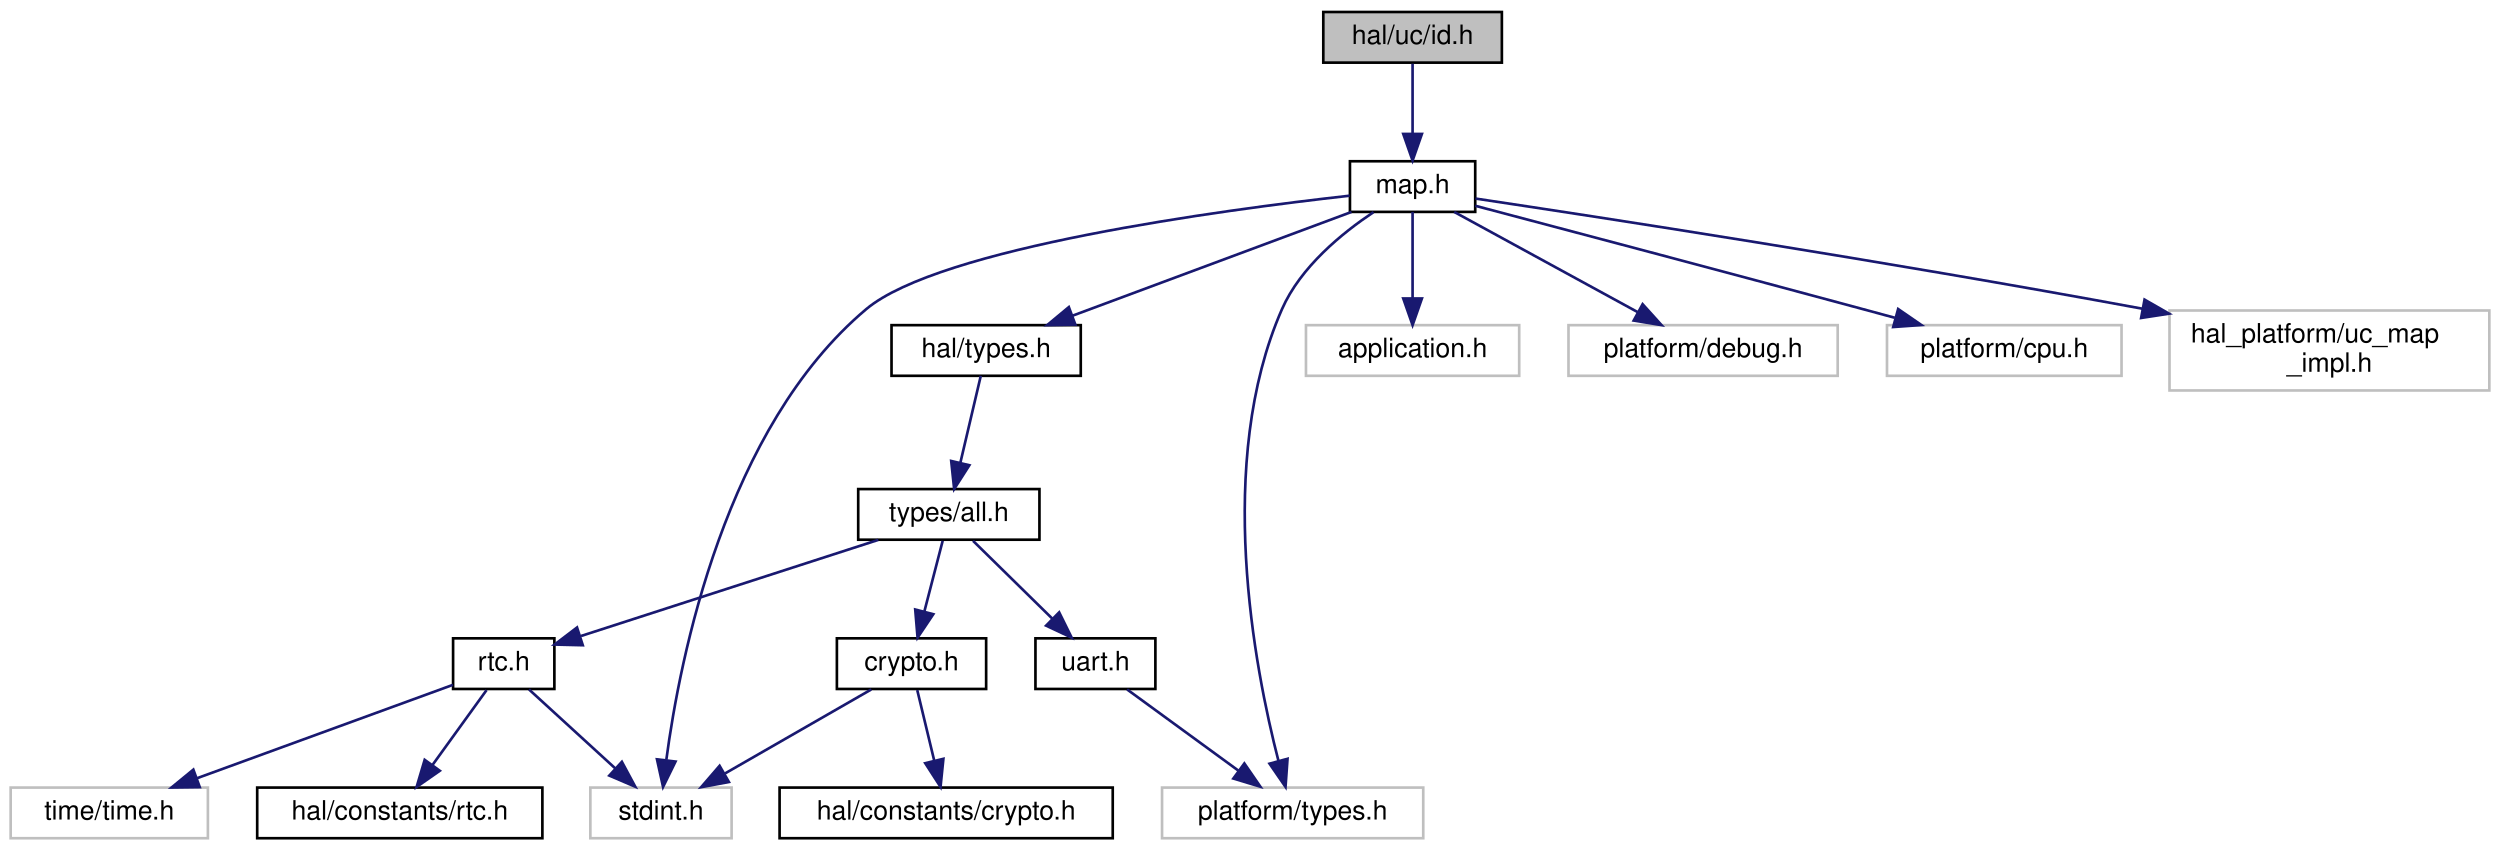
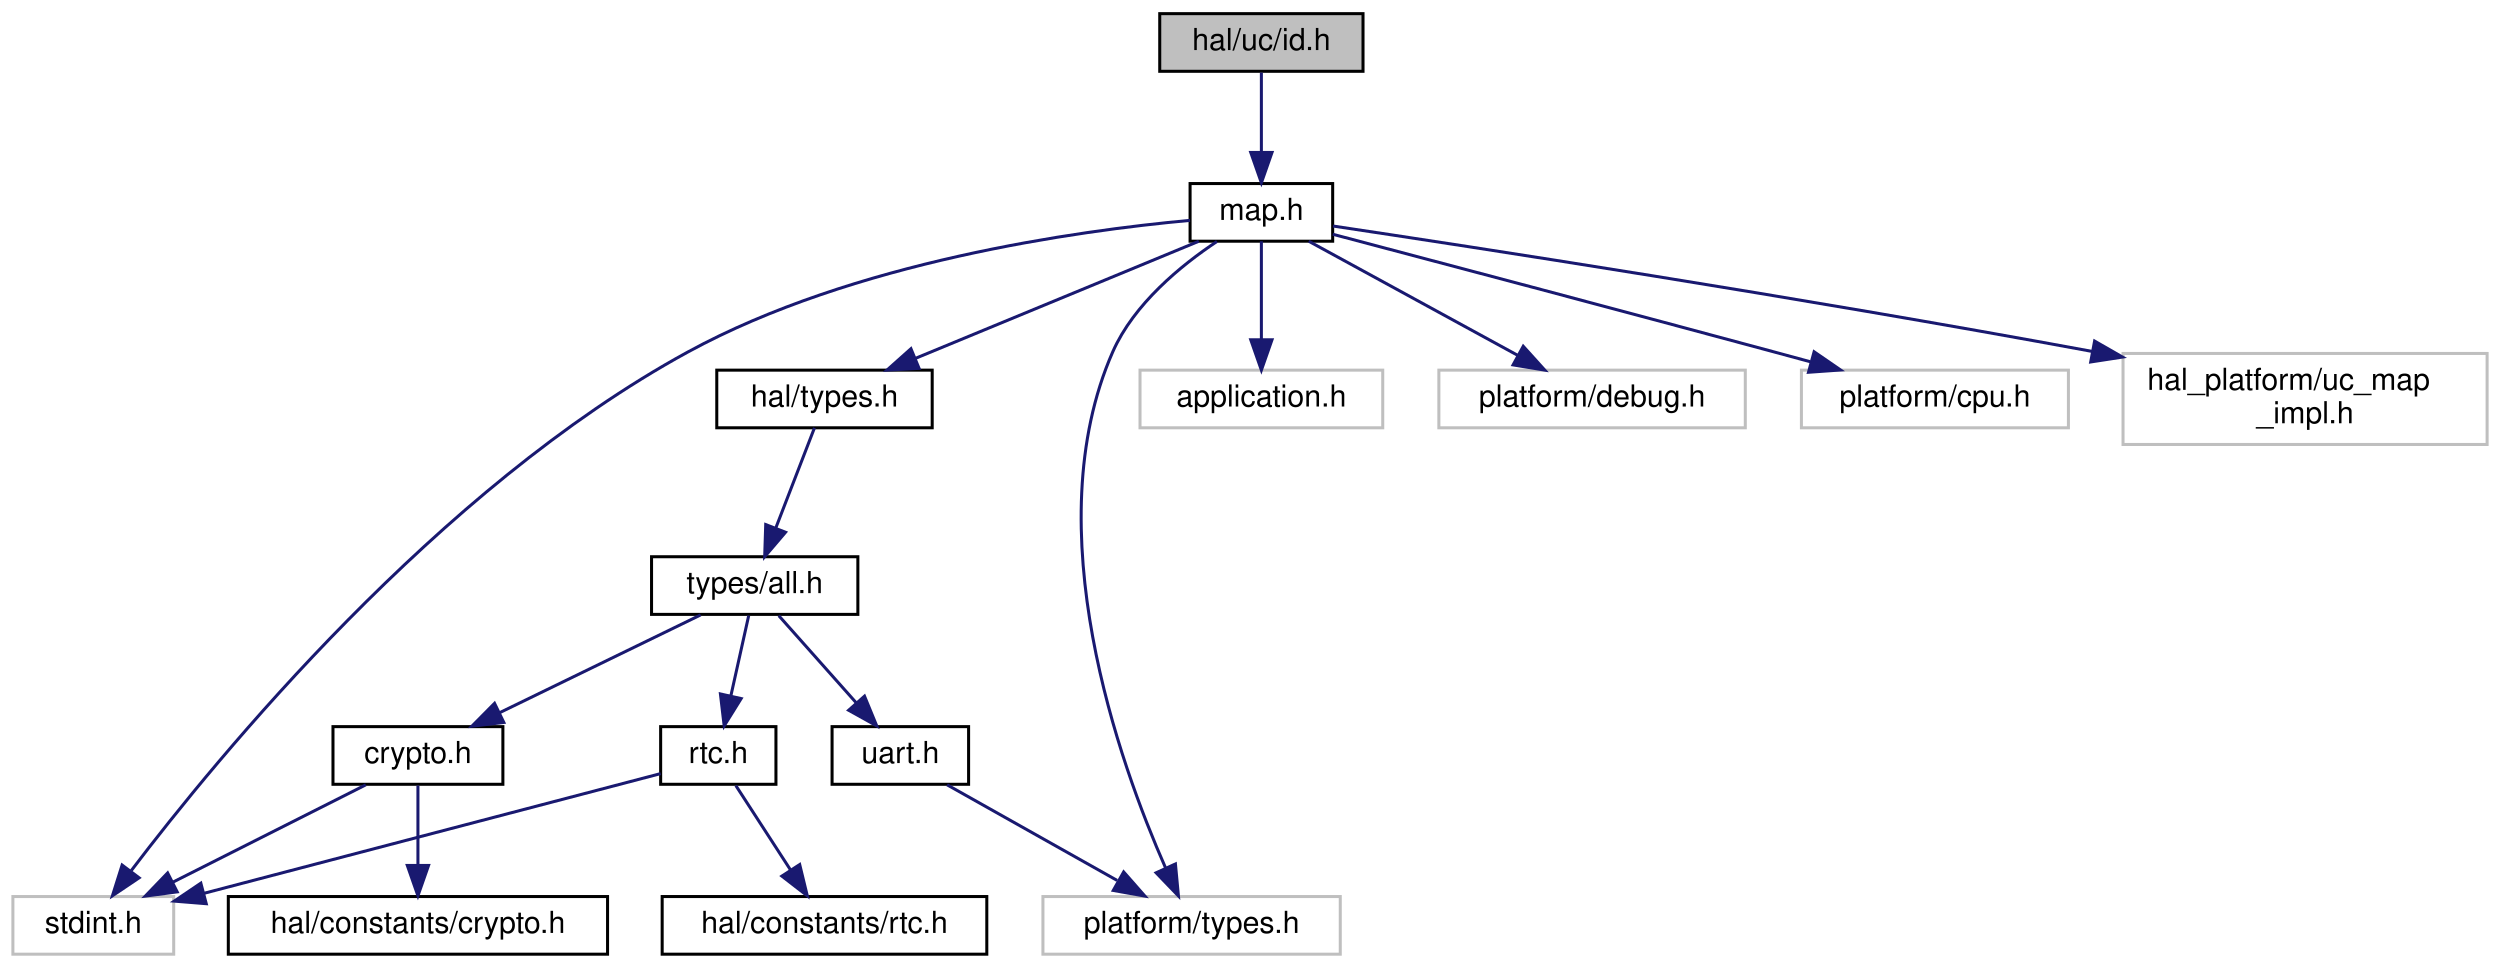
- <svg xmlns="http://www.w3.org/2000/svg" xmlns:xlink="http://www.w3.org/1999/xlink" width="938pt" height="319pt" viewBox="0.00 0.00 938.00 319.00">
+ <svg xmlns="http://www.w3.org/2000/svg" xmlns:xlink="http://www.w3.org/1999/xlink" width="824pt" height="319pt" viewBox="0.00 0.00 823.50 319.00">
  <g id="graph0" class="graph" transform="scale(1 1) rotate(0) translate(4 315)">
    <g id="node1" class="node">
      <g id="a_node1">
        <a xlink:title="HAL for uC ID.">
-           <polygon fill="#bfbfbf" stroke="black" points="492.5,-291.5 492.5,-310.5 559.5,-310.5 559.5,-291.5 492.5,-291.5" />
-           <text text-anchor="middle" x="526" y="-298.5" font-family="Helvetica,sans-Serif" font-size="10.00">hal/uc/id.h</text>
+           <polygon fill="#bfbfbf" stroke="black" points="378,-291.5 378,-310.5 445,-310.5 445,-291.5 378,-291.5" />
+           <text text-anchor="middle" x="411.5" y="-298.5" font-family="Helvetica,sans-Serif" font-size="10.00">hal/uc/id.h</text>
        </a>
      </g>
    </g>
    <g id="node2" class="node">
      <g id="a_node2">
        <a xlink:href="map_8h.html" target="_top" xlink:title="HAL for uC Peripheral Map.">
-           <polygon fill="none" stroke="black" points="502.5,-235.5 502.5,-254.5 549.5,-254.5 549.5,-235.5 502.5,-235.5" />
-           <text text-anchor="middle" x="526" y="-242.5" font-family="Helvetica,sans-Serif" font-size="10.00">map.h</text>
+           <polygon fill="none" stroke="black" points="388,-235.5 388,-254.5 435,-254.5 435,-235.5 388,-235.5" />
+           <text text-anchor="middle" x="411.5" y="-242.5" font-family="Helvetica,sans-Serif" font-size="10.00">map.h</text>
        </a>
      </g>
    </g>
    <g id="edge1" class="edge">
-       <path fill="none" stroke="midnightblue" d="M526,-291.08C526,-284.01 526,-273.86 526,-264.99" />
-       <polygon fill="midnightblue" stroke="midnightblue" points="529.5,-264.75 526,-254.75 522.5,-264.75 529.5,-264.75" />
+       <path fill="none" stroke="midnightblue" d="M411.5,-291.08C411.5,-284.01 411.5,-273.86 411.5,-264.99" />
+       <polygon fill="midnightblue" stroke="midnightblue" points="415,-264.75 411.5,-254.75 408,-264.75 415,-264.75" />
    </g>
    <g id="node3" class="node">
      <g id="a_node3">
        <a xlink:title=" ">
-           <polygon fill="none" stroke="#bfbfbf" points="217.5,-0.5 217.5,-19.5 270.5,-19.5 270.5,-0.5 217.5,-0.5" />
-           <text text-anchor="middle" x="244" y="-7.5" font-family="Helvetica,sans-Serif" font-size="10.00">stdint.h</text>
+           <polygon fill="none" stroke="#bfbfbf" points="0,-0.5 0,-19.5 53,-19.5 53,-0.5 0,-0.5" />
+           <text text-anchor="middle" x="26.5" y="-7.5" font-family="Helvetica,sans-Serif" font-size="10.00">stdint.h</text>
        </a>
      </g>
    </g>
    <g id="edge2" class="edge">
-       <path fill="none" stroke="midnightblue" d="M502.37,-241.57C454.52,-236.22 348.4,-222.04 321,-199 268.15,-154.57 251.1,-68.17 246.01,-29.96" />
-       <polygon fill="midnightblue" stroke="midnightblue" points="249.45,-29.26 244.78,-19.74 242.5,-30.09 249.45,-29.26" />
+       <path fill="none" stroke="midnightblue" d="M387.99,-242.37C350.79,-238.96 276.99,-228.71 222.5,-199 140.07,-154.06 67.29,-65.29 39.02,-28.06" />
+       <polygon fill="midnightblue" stroke="midnightblue" points="41.6,-25.67 32.81,-19.76 36,-29.87 41.6,-25.67" />
    </g>
    <g id="node4" class="node">
      <g id="a_node4">
        <a xlink:title=" ">
-           <polygon fill="none" stroke="#bfbfbf" points="432,-0.5 432,-19.5 530,-19.5 530,-0.5 432,-0.5" />
-           <text text-anchor="middle" x="481" y="-7.5" font-family="Helvetica,sans-Serif" font-size="10.00">platform/types.h</text>
+           <polygon fill="none" stroke="#bfbfbf" points="339.5,-0.5 339.5,-19.5 437.5,-19.5 437.5,-0.5 339.5,-0.5" />
+           <text text-anchor="middle" x="388.5" y="-7.5" font-family="Helvetica,sans-Serif" font-size="10.00">platform/types.h</text>
        </a>
      </g>
    </g>
    <g id="edge3" class="edge">
-       <path fill="none" stroke="midnightblue" d="M511.34,-235.4C499.59,-227.58 483.97,-214.86 477,-199 451.76,-141.55 466.67,-64.4 475.68,-29.51" />
-       <polygon fill="midnightblue" stroke="midnightblue" points="479.08,-30.31 478.33,-19.74 472.33,-28.47 479.08,-30.31" />
+       <path fill="none" stroke="midnightblue" d="M396.84,-235.4C385.09,-227.58 369.47,-214.86 362.5,-199 336.92,-140.77 364.7,-63.46 379.91,-28.96" />
+       <polygon fill="midnightblue" stroke="midnightblue" points="383.17,-30.24 384.16,-19.69 376.81,-27.33 383.17,-30.24" />
    </g>
    <g id="node5" class="node">
      <g id="a_node5">
        <a xlink:href="types_8h_source.html" target="_top" xlink:title=" ">
-           <polygon fill="none" stroke="black" points="330.5,-174 330.5,-193 401.5,-193 401.5,-174 330.5,-174" />
-           <text text-anchor="middle" x="366" y="-181" font-family="Helvetica,sans-Serif" font-size="10.00">hal/types.h</text>
+           <polygon fill="none" stroke="black" points="232,-174 232,-193 303,-193 303,-174 232,-174" />
+           <text text-anchor="middle" x="267.5" y="-181" font-family="Helvetica,sans-Serif" font-size="10.00">hal/types.h</text>
        </a>
      </g>
    </g>
    <g id="edge4" class="edge">
-       <path fill="none" stroke="midnightblue" d="M503.08,-235.48C475.63,-225.27 429.48,-208.11 398.4,-196.55" />
-       <polygon fill="midnightblue" stroke="midnightblue" points="399.47,-193.21 388.88,-193.01 397.03,-199.78 399.47,-193.21" />
+       <path fill="none" stroke="midnightblue" d="M390.87,-235.48C366.38,-225.36 325.35,-208.4 297.39,-196.85" />
+       <polygon fill="midnightblue" stroke="midnightblue" points="298.67,-193.59 288.09,-193.01 296,-200.06 298.67,-193.59" />
+     </g>
+     <g id="node12" class="node">
+       <g id="a_node12">
+         <a xlink:title=" ">
+           <polygon fill="none" stroke="#bfbfbf" points="371.5,-174 371.5,-193 451.5,-193 451.5,-174 371.5,-174" />
+           <text text-anchor="middle" x="411.5" y="-181" font-family="Helvetica,sans-Serif" font-size="10.00">application.h</text>
+         </a>
+       </g>
+     </g>
+     <g id="edge14" class="edge">
+       <path fill="none" stroke="midnightblue" d="M411.5,-235.48C411.5,-227.08 411.5,-213.98 411.5,-203.16" />
+       <polygon fill="midnightblue" stroke="midnightblue" points="415,-203.01 411.5,-193.01 408,-203.01 415,-203.01" />
    </g>
    <g id="node13" class="node">
      <g id="a_node13">
        <a xlink:title=" ">
-           <polygon fill="none" stroke="#bfbfbf" points="486,-174 486,-193 566,-193 566,-174 486,-174" />
-           <text text-anchor="middle" x="526" y="-181" font-family="Helvetica,sans-Serif" font-size="10.00">application.h</text>
+           <polygon fill="none" stroke="#bfbfbf" points="470,-174 470,-193 571,-193 571,-174 470,-174" />
+           <text text-anchor="middle" x="520.5" y="-181" font-family="Helvetica,sans-Serif" font-size="10.00">platform/debug.h</text>
        </a>
      </g>
    </g>
    <g id="edge15" class="edge">
-       <path fill="none" stroke="midnightblue" d="M526,-235.48C526,-227.08 526,-213.98 526,-203.16" />
-       <polygon fill="midnightblue" stroke="midnightblue" points="529.5,-203.01 526,-193.01 522.5,-203.01 529.5,-203.01" />
+       <path fill="none" stroke="midnightblue" d="M427.12,-235.48C445.09,-225.67 474.82,-209.43 495.91,-197.92" />
+       <polygon fill="midnightblue" stroke="midnightblue" points="497.81,-200.87 504.91,-193.01 494.46,-194.73 497.81,-200.87" />
    </g>
    <g id="node14" class="node">
      <g id="a_node14">
        <a xlink:title=" ">
-           <polygon fill="none" stroke="#bfbfbf" points="584.5,-174 584.5,-193 685.5,-193 685.5,-174 584.5,-174" />
-           <text text-anchor="middle" x="635" y="-181" font-family="Helvetica,sans-Serif" font-size="10.00">platform/debug.h</text>
+           <polygon fill="none" stroke="#bfbfbf" points="589.5,-174 589.5,-193 677.5,-193 677.5,-174 589.5,-174" />
+           <text text-anchor="middle" x="633.5" y="-181" font-family="Helvetica,sans-Serif" font-size="10.00">platform/cpu.h</text>
        </a>
      </g>
    </g>
    <g id="edge16" class="edge">
-       <path fill="none" stroke="midnightblue" d="M541.62,-235.48C559.59,-225.67 589.32,-209.43 610.41,-197.92" />
-       <polygon fill="midnightblue" stroke="midnightblue" points="612.31,-200.87 619.41,-193.01 608.96,-194.73 612.31,-200.87" />
+       <path fill="none" stroke="midnightblue" d="M435.03,-237.79C467.69,-229.16 528.62,-213.01 580.5,-199 584.38,-197.95 588.41,-196.86 592.45,-195.76" />
+       <polygon fill="midnightblue" stroke="midnightblue" points="593.68,-199.05 602.4,-193.05 591.83,-192.3 593.68,-199.05" />
    </g>
    <g id="node15" class="node">
      <g id="a_node15">
        <a xlink:title=" ">
-           <polygon fill="none" stroke="#bfbfbf" points="704,-174 704,-193 792,-193 792,-174 704,-174" />
-           <text text-anchor="middle" x="748" y="-181" font-family="Helvetica,sans-Serif" font-size="10.00">platform/cpu.h</text>
+           <polygon fill="none" stroke="#bfbfbf" points="695.5,-168.5 695.5,-198.5 815.5,-198.5 815.5,-168.5 695.5,-168.5" />
+           <text text-anchor="start" x="703.5" y="-186.5" font-family="Helvetica,sans-Serif" font-size="10.00">hal_platform/uc_map</text>
+           <text text-anchor="middle" x="755.5" y="-175.5" font-family="Helvetica,sans-Serif" font-size="10.00">_impl.h</text>
        </a>
      </g>
    </g>
    <g id="edge17" class="edge">
-       <path fill="none" stroke="midnightblue" d="M549.53,-237.79C582.19,-229.16 643.12,-213.01 695,-199 698.88,-197.95 702.91,-196.86 706.95,-195.76" />
-       <polygon fill="midnightblue" stroke="midnightblue" points="708.18,-199.05 716.9,-193.05 706.33,-192.3 708.18,-199.05" />
-     </g>
-     <g id="node16" class="node">
-       <g id="a_node16">
-         <a xlink:title=" ">
-           <polygon fill="none" stroke="#bfbfbf" points="810,-168.5 810,-198.5 930,-198.5 930,-168.5 810,-168.5" />
-           <text text-anchor="start" x="818" y="-186.5" font-family="Helvetica,sans-Serif" font-size="10.00">hal_platform/uc_map</text>
-           <text text-anchor="middle" x="870" y="-175.5" font-family="Helvetica,sans-Serif" font-size="10.00">_impl.h</text>
-         </a>
-       </g>
-     </g>
-     <g id="edge18" class="edge">
-       <path fill="none" stroke="midnightblue" d="M549.61,-240.5C595.71,-233.59 701.18,-217.41 799.98,-199.14" />
-       <polygon fill="midnightblue" stroke="midnightblue" points="800.63,-202.58 809.82,-197.31 799.35,-195.7 800.63,-202.58" />
+       <path fill="none" stroke="midnightblue" d="M435.11,-240.5C481.21,-233.59 586.68,-217.41 685.48,-199.14" />
+       <polygon fill="midnightblue" stroke="midnightblue" points="686.13,-202.58 695.32,-197.31 684.85,-195.7 686.13,-202.58" />
    </g>
    <g id="node6" class="node">
      <g id="a_node6">
        <a xlink:href="types_2all_8h_source.html" target="_top" xlink:title=" ">
-           <polygon fill="none" stroke="black" points="318,-112.5 318,-131.5 386,-131.5 386,-112.5 318,-112.5" />
-           <text text-anchor="middle" x="352" y="-119.5" font-family="Helvetica,sans-Serif" font-size="10.00">types/all.h</text>
+           <polygon fill="none" stroke="black" points="210.5,-112.5 210.5,-131.5 278.5,-131.5 278.5,-112.5 210.5,-112.5" />
+           <text text-anchor="middle" x="244.5" y="-119.5" font-family="Helvetica,sans-Serif" font-size="10.00">types/all.h</text>
        </a>
      </g>
    </g>
    <g id="edge5" class="edge">
-       <path fill="none" stroke="midnightblue" d="M363.99,-173.98C362,-165.49 358.87,-152.2 356.31,-141.32" />
-       <polygon fill="midnightblue" stroke="midnightblue" points="359.7,-140.44 354,-131.51 352.89,-142.04 359.7,-140.44" />
+       <path fill="none" stroke="midnightblue" d="M264.2,-173.98C260.89,-165.4 255.68,-151.93 251.45,-140.98" />
+       <polygon fill="midnightblue" stroke="midnightblue" points="254.66,-139.57 247.79,-131.51 248.13,-142.1 254.66,-139.57" />
    </g>
    <g id="node7" class="node">
      <g id="a_node7">
        <a xlink:href="types_2crypto_8h_source.html" target="_top" xlink:title=" ">
-           <polygon fill="none" stroke="black" points="310,-56.5 310,-75.5 366,-75.5 366,-56.5 310,-56.5" />
-           <text text-anchor="middle" x="338" y="-63.5" font-family="Helvetica,sans-Serif" font-size="10.00">crypto.h</text>
+           <polygon fill="none" stroke="black" points="105.5,-56.5 105.5,-75.5 161.5,-75.5 161.5,-56.5 105.5,-56.5" />
+           <text text-anchor="middle" x="133.5" y="-63.5" font-family="Helvetica,sans-Serif" font-size="10.00">crypto.h</text>
        </a>
      </g>
    </g>
    <g id="edge6" class="edge">
-       <path fill="none" stroke="midnightblue" d="M349.69,-112.08C347.83,-104.93 345.16,-94.64 342.85,-85.69" />
-       <polygon fill="midnightblue" stroke="midnightblue" points="346.17,-84.55 340.27,-75.75 339.39,-86.31 346.17,-84.55" />
+       <path fill="none" stroke="midnightblue" d="M226.67,-112.32C208.78,-103.62 181.02,-90.12 160.45,-80.11" />
+       <polygon fill="midnightblue" stroke="midnightblue" points="161.81,-76.88 151.29,-75.65 158.75,-83.18 161.81,-76.88" />
    </g>
    <g id="node9" class="node">
      <g id="a_node9">
        <a xlink:href="types_2rtc_8h_source.html" target="_top" xlink:title=" ">
-           <polygon fill="none" stroke="black" points="166,-56.5 166,-75.5 204,-75.5 204,-56.5 166,-56.5" />
-           <text text-anchor="middle" x="185" y="-63.5" font-family="Helvetica,sans-Serif" font-size="10.00">rtc.h</text>
+           <polygon fill="none" stroke="black" points="213.5,-56.5 213.5,-75.5 251.5,-75.5 251.5,-56.5 213.5,-56.5" />
+           <text text-anchor="middle" x="232.5" y="-63.5" font-family="Helvetica,sans-Serif" font-size="10.00">rtc.h</text>
        </a>
      </g>
    </g>
    <g id="edge9" class="edge">
-       <path fill="none" stroke="midnightblue" d="M325.54,-112.44C295.13,-102.61 245.39,-86.53 213.97,-76.37" />
-       <polygon fill="midnightblue" stroke="midnightblue" points="214.66,-72.91 204.07,-73.16 212.5,-79.57 214.66,-72.91" />
+       <path fill="none" stroke="midnightblue" d="M242.52,-112.08C240.93,-104.93 238.64,-94.64 236.65,-85.69" />
+       <polygon fill="midnightblue" stroke="midnightblue" points="240.03,-84.75 234.44,-75.75 233.2,-86.27 240.03,-84.75" />
    </g>
-     <g id="node12" class="node">
-       <g id="a_node12">
+     <g id="node11" class="node">
+       <g id="a_node11">
        <a xlink:href="types_2uart_8h_source.html" target="_top" xlink:title=" ">
-           <polygon fill="none" stroke="black" points="384.5,-56.5 384.5,-75.5 429.5,-75.5 429.5,-56.5 384.5,-56.5" />
-           <text text-anchor="middle" x="407" y="-63.5" font-family="Helvetica,sans-Serif" font-size="10.00">uart.h</text>
+           <polygon fill="none" stroke="black" points="270,-56.5 270,-75.5 315,-75.5 315,-56.5 270,-56.5" />
+           <text text-anchor="middle" x="292.5" y="-63.5" font-family="Helvetica,sans-Serif" font-size="10.00">uart.h</text>
        </a>
      </g>
    </g>
-     <g id="edge13" class="edge">
-       <path fill="none" stroke="midnightblue" d="M361.08,-112.08C369.17,-104.14 381.2,-92.34 390.91,-82.8" />
-       <polygon fill="midnightblue" stroke="midnightblue" points="393.4,-85.25 398.09,-75.75 388.5,-80.26 393.4,-85.25" />
+     <g id="edge12" class="edge">
+       <path fill="none" stroke="midnightblue" d="M252.43,-112.08C259.35,-104.3 269.57,-92.8 277.95,-83.37" />
+       <polygon fill="midnightblue" stroke="midnightblue" points="280.69,-85.55 284.72,-75.75 275.46,-80.9 280.69,-85.55" />
    </g>
    <g id="edge7" class="edge">
-       <path fill="none" stroke="midnightblue" d="M322.9,-56.32C308.1,-47.82 285.31,-34.73 268.02,-24.8" />
-       <polygon fill="midnightblue" stroke="midnightblue" points="269.48,-21.6 259.07,-19.65 265.99,-27.67 269.48,-21.6" />
+       <path fill="none" stroke="midnightblue" d="M116.31,-56.32C99.15,-47.66 72.55,-34.24 52.75,-24.25" />
+       <polygon fill="midnightblue" stroke="midnightblue" points="54.15,-21.04 43.65,-19.65 51,-27.28 54.15,-21.04" />
    </g>
    <g id="node8" class="node">
      <g id="a_node8">
        <a xlink:href="constants_2crypto_8h_source.html" target="_top" xlink:title=" ">
-           <polygon fill="none" stroke="black" points="288.5,-0.5 288.5,-19.5 413.5,-19.5 413.5,-0.5 288.5,-0.5" />
-           <text text-anchor="middle" x="351" y="-7.5" font-family="Helvetica,sans-Serif" font-size="10.00">hal/constants/crypto.h</text>
+           <polygon fill="none" stroke="black" points="71,-0.5 71,-19.5 196,-19.5 196,-0.5 71,-0.5" />
+           <text text-anchor="middle" x="133.5" y="-7.5" font-family="Helvetica,sans-Serif" font-size="10.00">hal/constants/crypto.h</text>
        </a>
      </g>
    </g>
    <g id="edge8" class="edge">
-       <path fill="none" stroke="midnightblue" d="M340.15,-56.08C341.87,-48.93 344.35,-38.64 346.5,-29.69" />
-       <polygon fill="midnightblue" stroke="midnightblue" points="349.96,-30.29 348.89,-19.75 343.15,-28.65 349.96,-30.29" />
+       <path fill="none" stroke="midnightblue" d="M133.5,-56.08C133.5,-49.01 133.5,-38.86 133.5,-29.99" />
+       <polygon fill="midnightblue" stroke="midnightblue" points="137,-29.75 133.5,-19.75 130,-29.75 137,-29.75" />
    </g>
    <g id="edge10" class="edge">
-       <path fill="none" stroke="midnightblue" d="M194.48,-56.32C203.2,-48.34 216.34,-36.31 226.9,-26.65" />
-       <polygon fill="midnightblue" stroke="midnightblue" points="229.33,-29.17 234.35,-19.83 224.61,-24 229.33,-29.17" />
+       <path fill="none" stroke="midnightblue" d="M213.49,-60.02C179.3,-51.05 106.91,-32.08 62.9,-20.54" />
+       <polygon fill="midnightblue" stroke="midnightblue" points="63.73,-17.14 53.17,-17.99 61.95,-23.91 63.73,-17.14" />
    </g>
    <g id="node10" class="node">
      <g id="a_node10">
        <a xlink:href="constants_2rtc_8h_source.html" target="_top" xlink:title=" ">
-           <polygon fill="none" stroke="black" points="92.5,-0.5 92.5,-19.5 199.5,-19.5 199.5,-0.5 92.5,-0.5" />
-           <text text-anchor="middle" x="146" y="-7.5" font-family="Helvetica,sans-Serif" font-size="10.00">hal/constants/rtc.h</text>
+           <polygon fill="none" stroke="black" points="214,-0.5 214,-19.5 321,-19.5 321,-0.5 214,-0.5" />
+           <text text-anchor="middle" x="267.5" y="-7.5" font-family="Helvetica,sans-Serif" font-size="10.00">hal/constants/rtc.h</text>
        </a>
      </g>
    </g>
    <g id="edge11" class="edge">
-       <path fill="none" stroke="midnightblue" d="M178.56,-56.08C173.05,-48.46 164.97,-37.26 158.24,-27.94" />
-       <polygon fill="midnightblue" stroke="midnightblue" points="161.01,-25.81 152.32,-19.75 155.34,-29.91 161.01,-25.81" />
+       <path fill="none" stroke="midnightblue" d="M238.28,-56.08C243.17,-48.53 250.33,-37.49 256.33,-28.23" />
+       <polygon fill="midnightblue" stroke="midnightblue" points="259.33,-30.05 261.83,-19.75 253.45,-26.24 259.33,-30.05" />
    </g>
-     <g id="node11" class="node">
-       <g id="a_node11">
-         <a xlink:title=" ">
-           <polygon fill="none" stroke="#bfbfbf" points="0,-0.5 0,-19.5 74,-19.5 74,-0.5 0,-0.5" />
-           <text text-anchor="middle" x="37" y="-7.5" font-family="Helvetica,sans-Serif" font-size="10.00">time/time.h</text>
-         </a>
-       </g>
-     </g>
-     <g id="edge12" class="edge">
-       <path fill="none" stroke="midnightblue" d="M165.95,-58.05C141.69,-49.2 99.35,-33.75 69.83,-22.98" />
-       <polygon fill="midnightblue" stroke="midnightblue" points="70.95,-19.66 60.36,-19.52 68.55,-26.24 70.95,-19.66" />
-     </g>
-     <g id="edge14" class="edge">
-       <path fill="none" stroke="midnightblue" d="M418.89,-56.32C430.15,-48.11 447.29,-35.6 460.71,-25.81" />
-       <polygon fill="midnightblue" stroke="midnightblue" points="462.88,-28.56 468.89,-19.83 458.75,-22.9 462.88,-28.56" />
+     <g id="edge13" class="edge">
+       <path fill="none" stroke="midnightblue" d="M307.92,-56.32C323.04,-47.82 346.32,-34.73 363.97,-24.8" />
+       <polygon fill="midnightblue" stroke="midnightblue" points="366.11,-27.61 373.11,-19.65 362.68,-21.51 366.11,-27.61" />
    </g>
  </g>
</svg>
